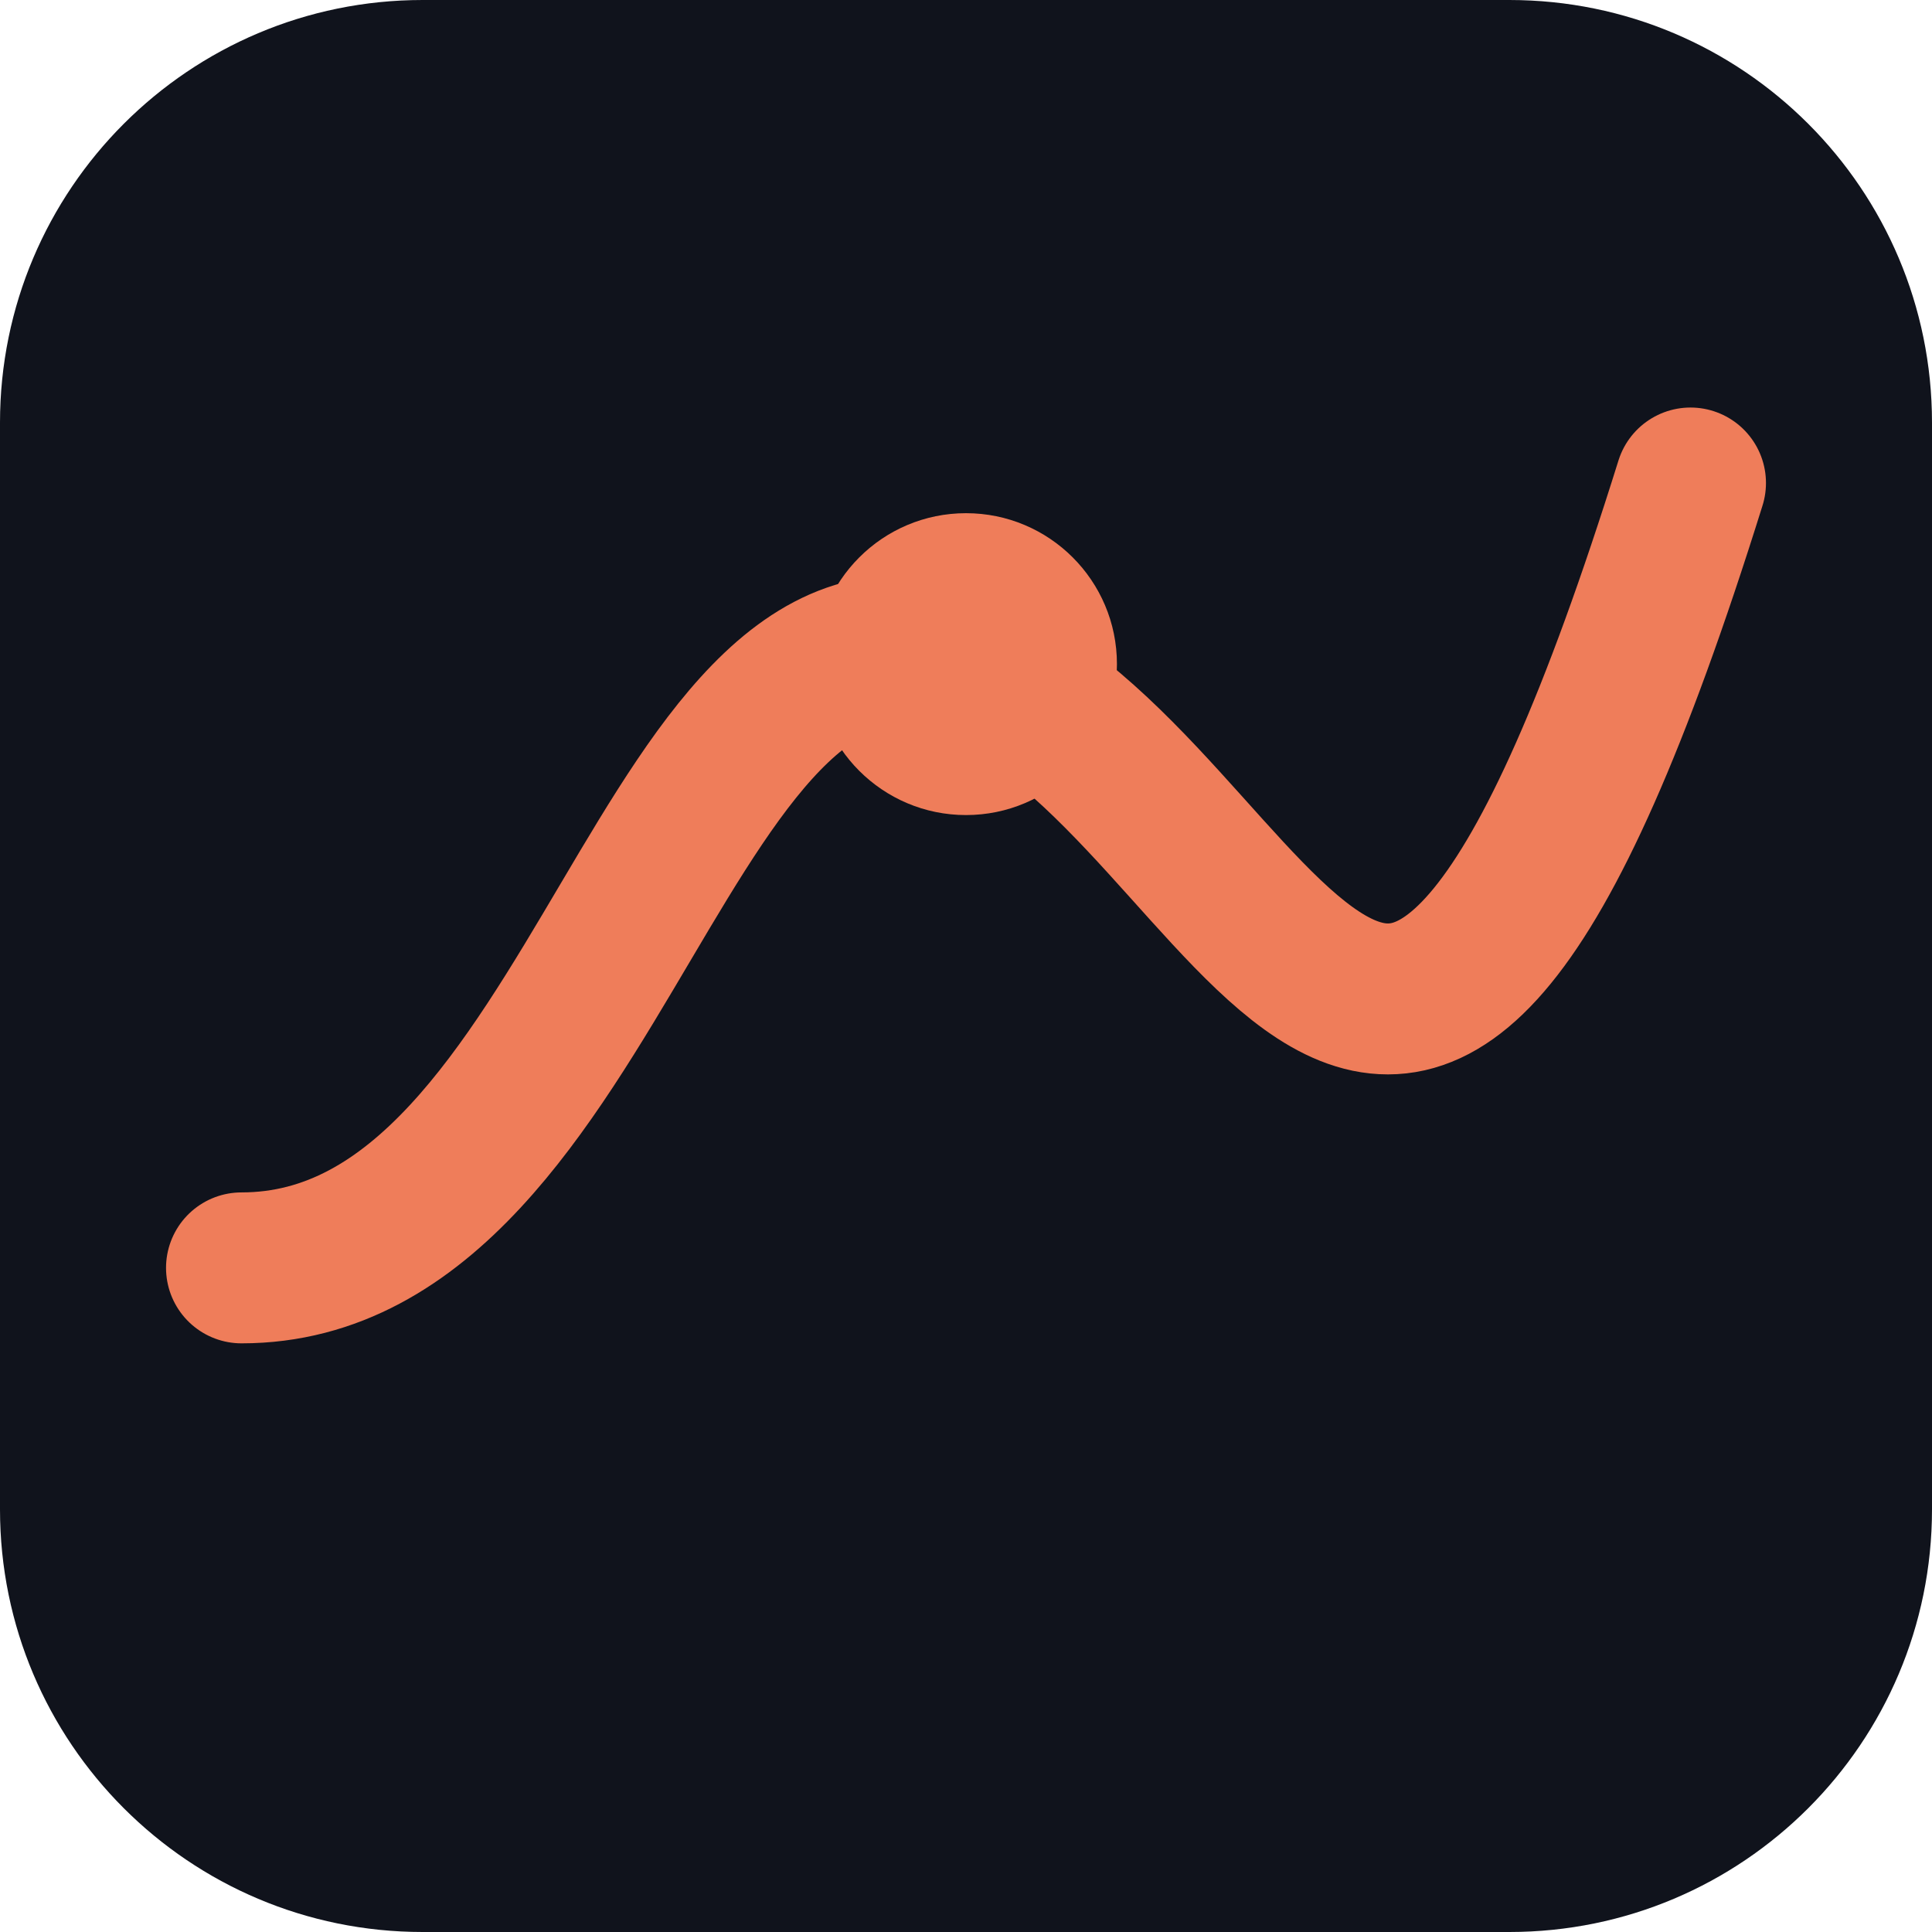
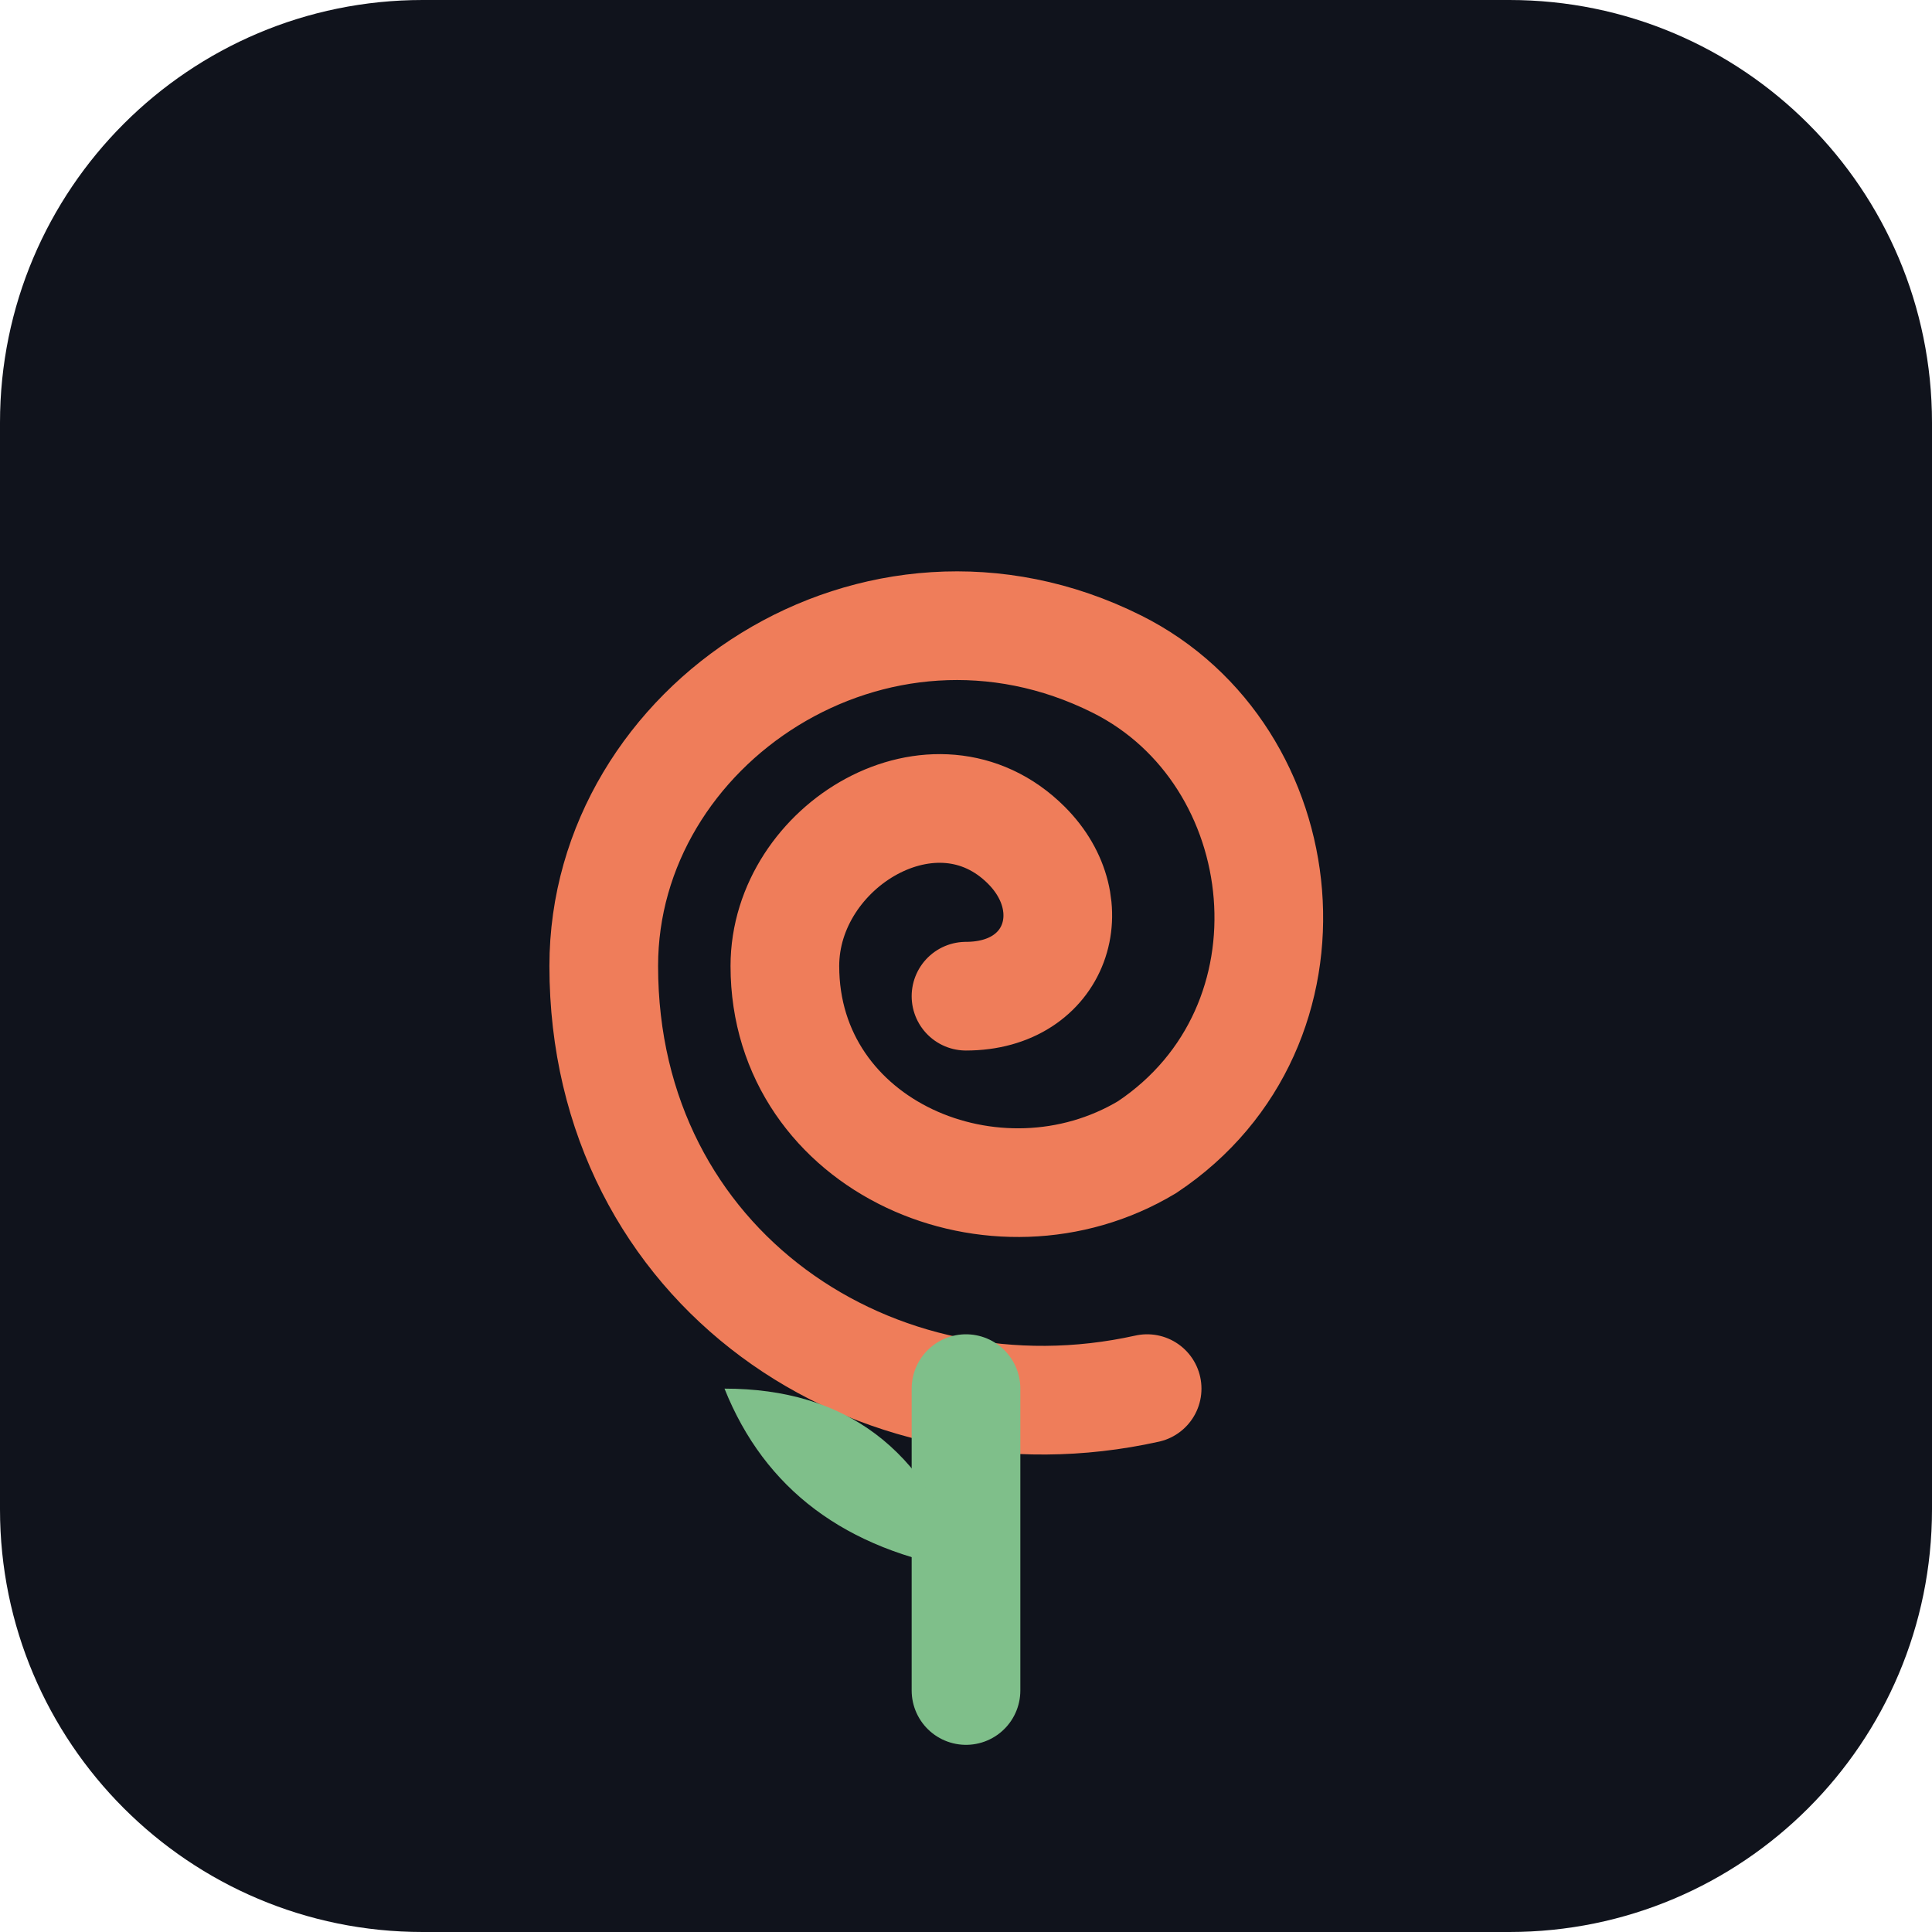
<svg xmlns="http://www.w3.org/2000/svg" viewBox="0 0 64 64">
  <rect width="64" height="64" rx="14" fill="#10131c" />
-   <path d="M8 42 C 20 42, 22 18, 32 22 S 46 48, 56 16" fill="none" stroke="#ef7d5a" stroke-width="5" stroke-linecap="round" />
-   <circle cx="32" cy="22" r="5" fill="#ef7d5a" />
+   <path d="M32 33 c3 0 4 -3 2 -5 c-3 -3 -8 0 -8 4 c0 6 7 9 12 6 c6 -4 5 -13 -1 -16 c-8 -4 -17 2 -17 10 c0 10 9 16 18 14" fill="none" stroke="#ef7d5a" stroke-width="3.6" stroke-linecap="round" />
+   <path d="M32 46 V56" stroke="#7fbf8a" stroke-width="3.6" stroke-linecap="round" />
+   <path d="M32 52 q-6 -1 -8 -6 q6 0 8 6z" fill="#7fbf8a" />
</svg>
